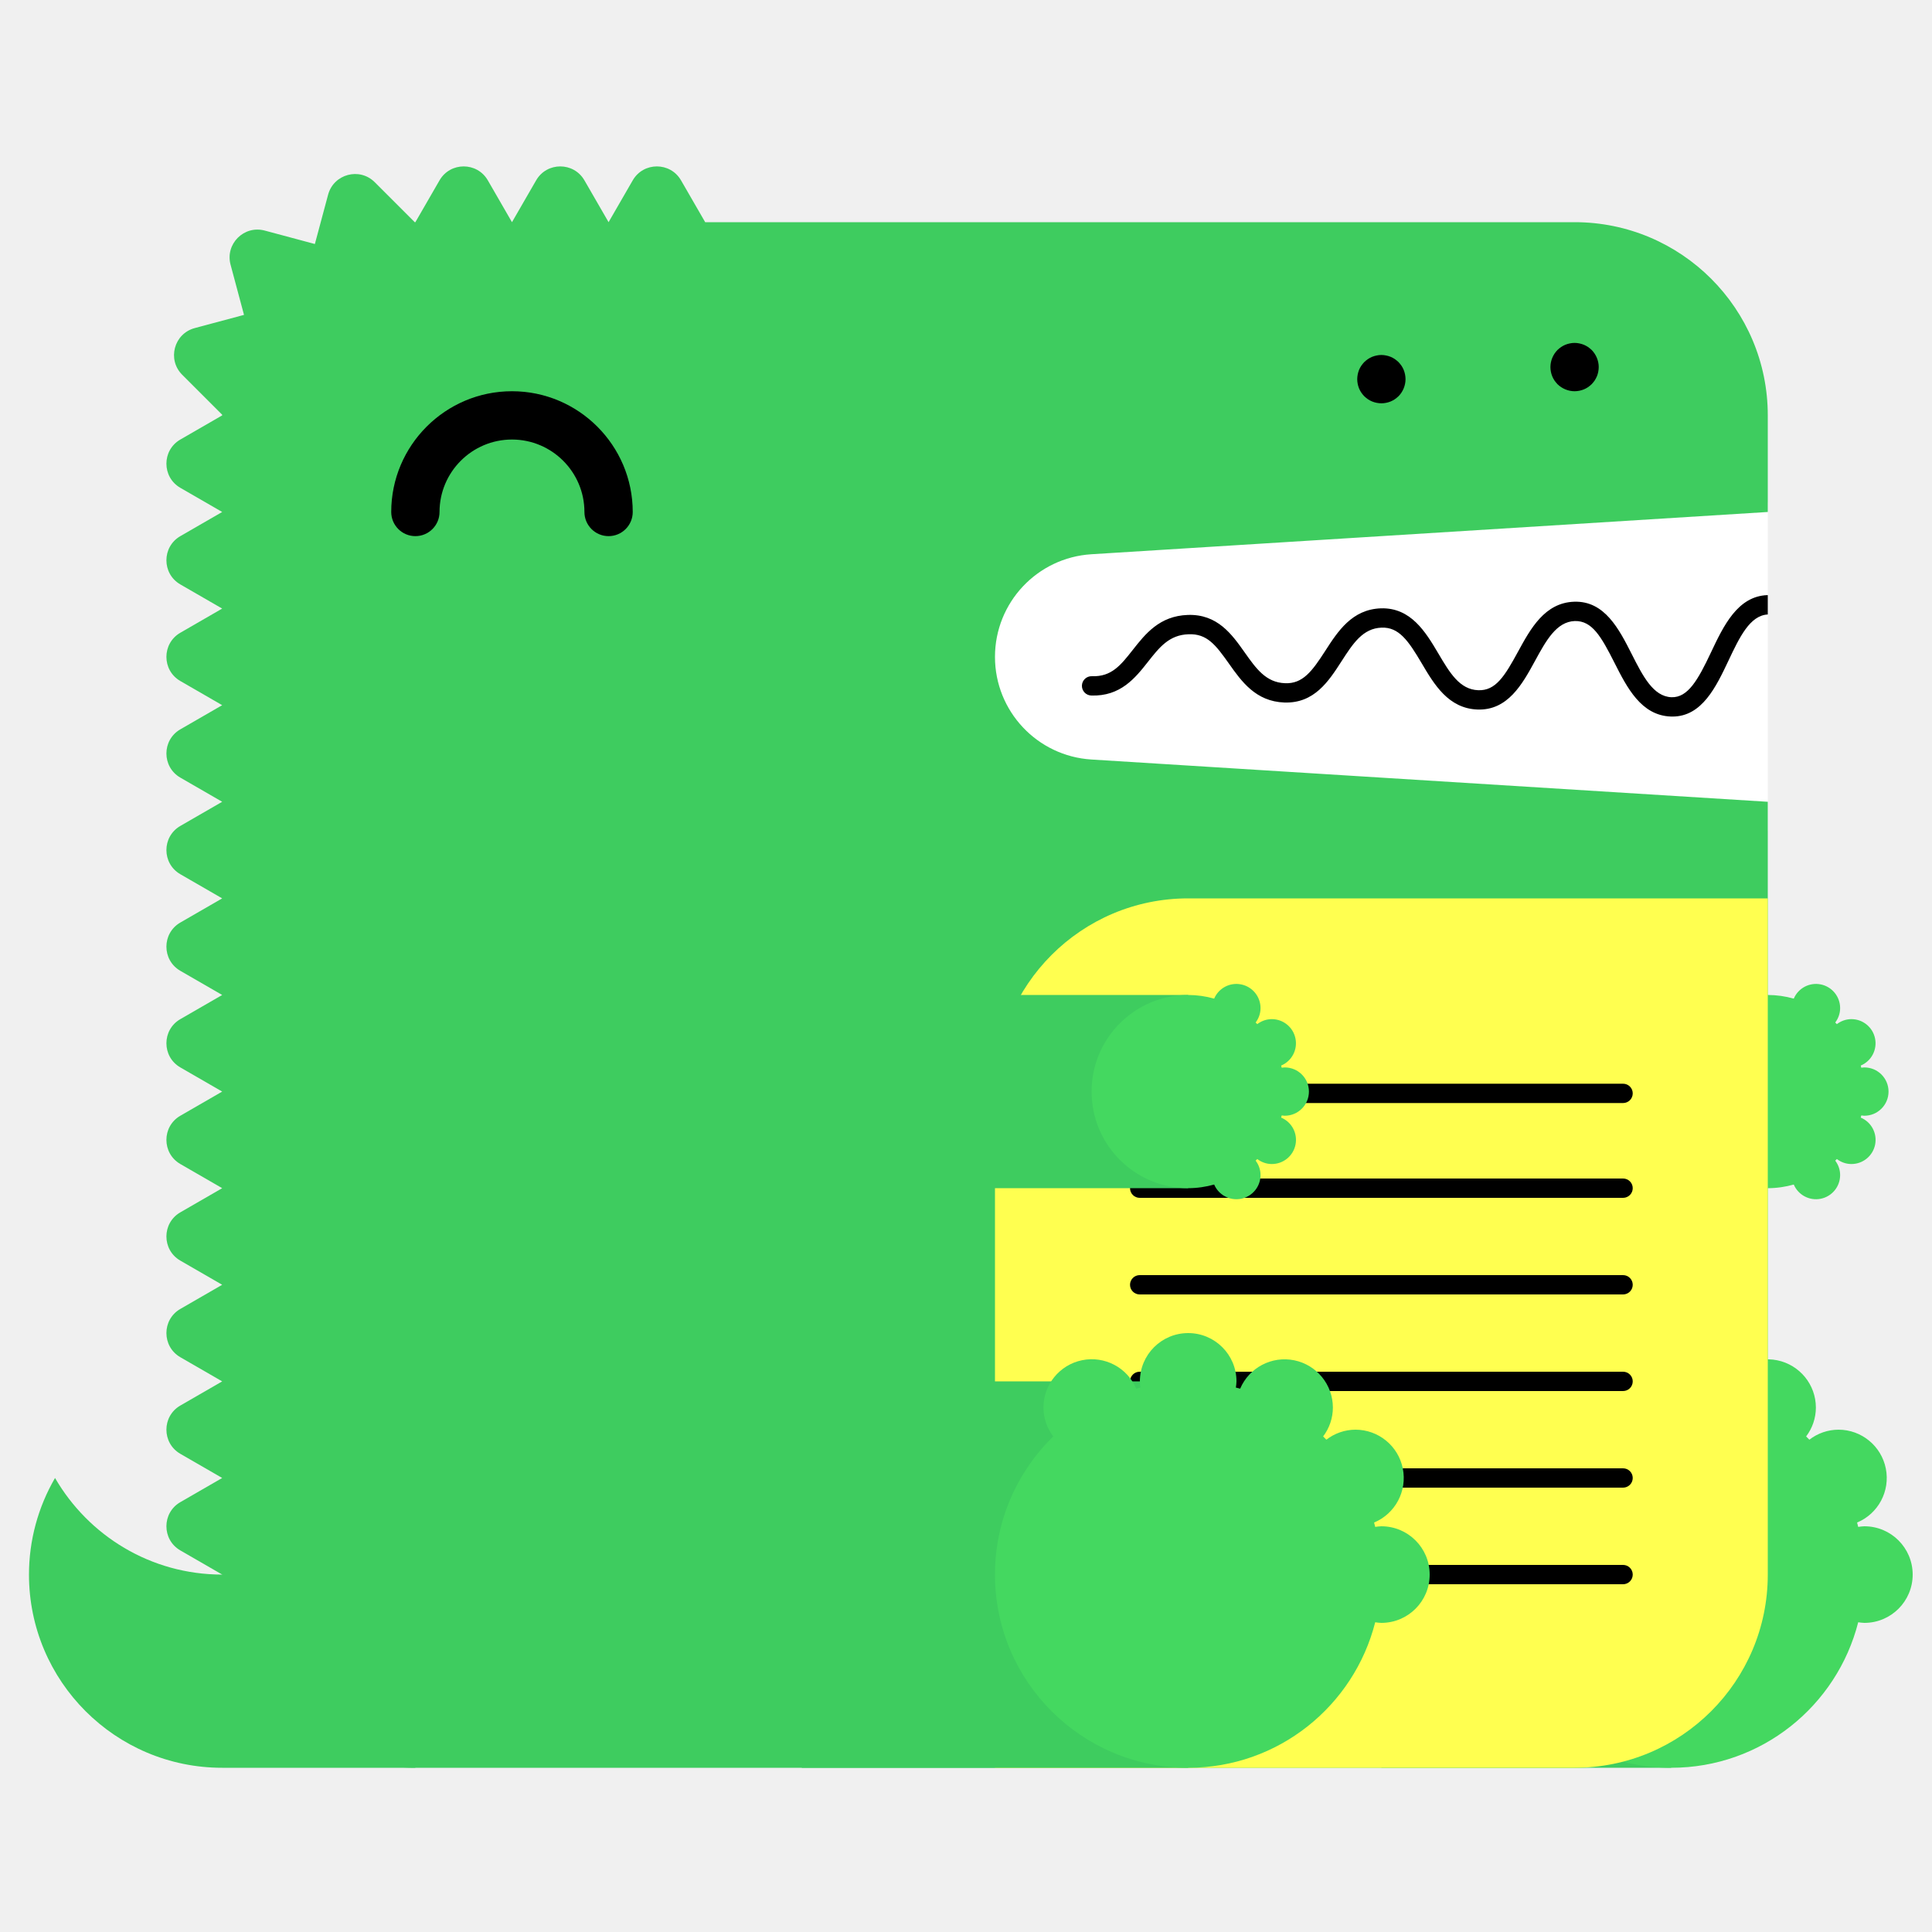
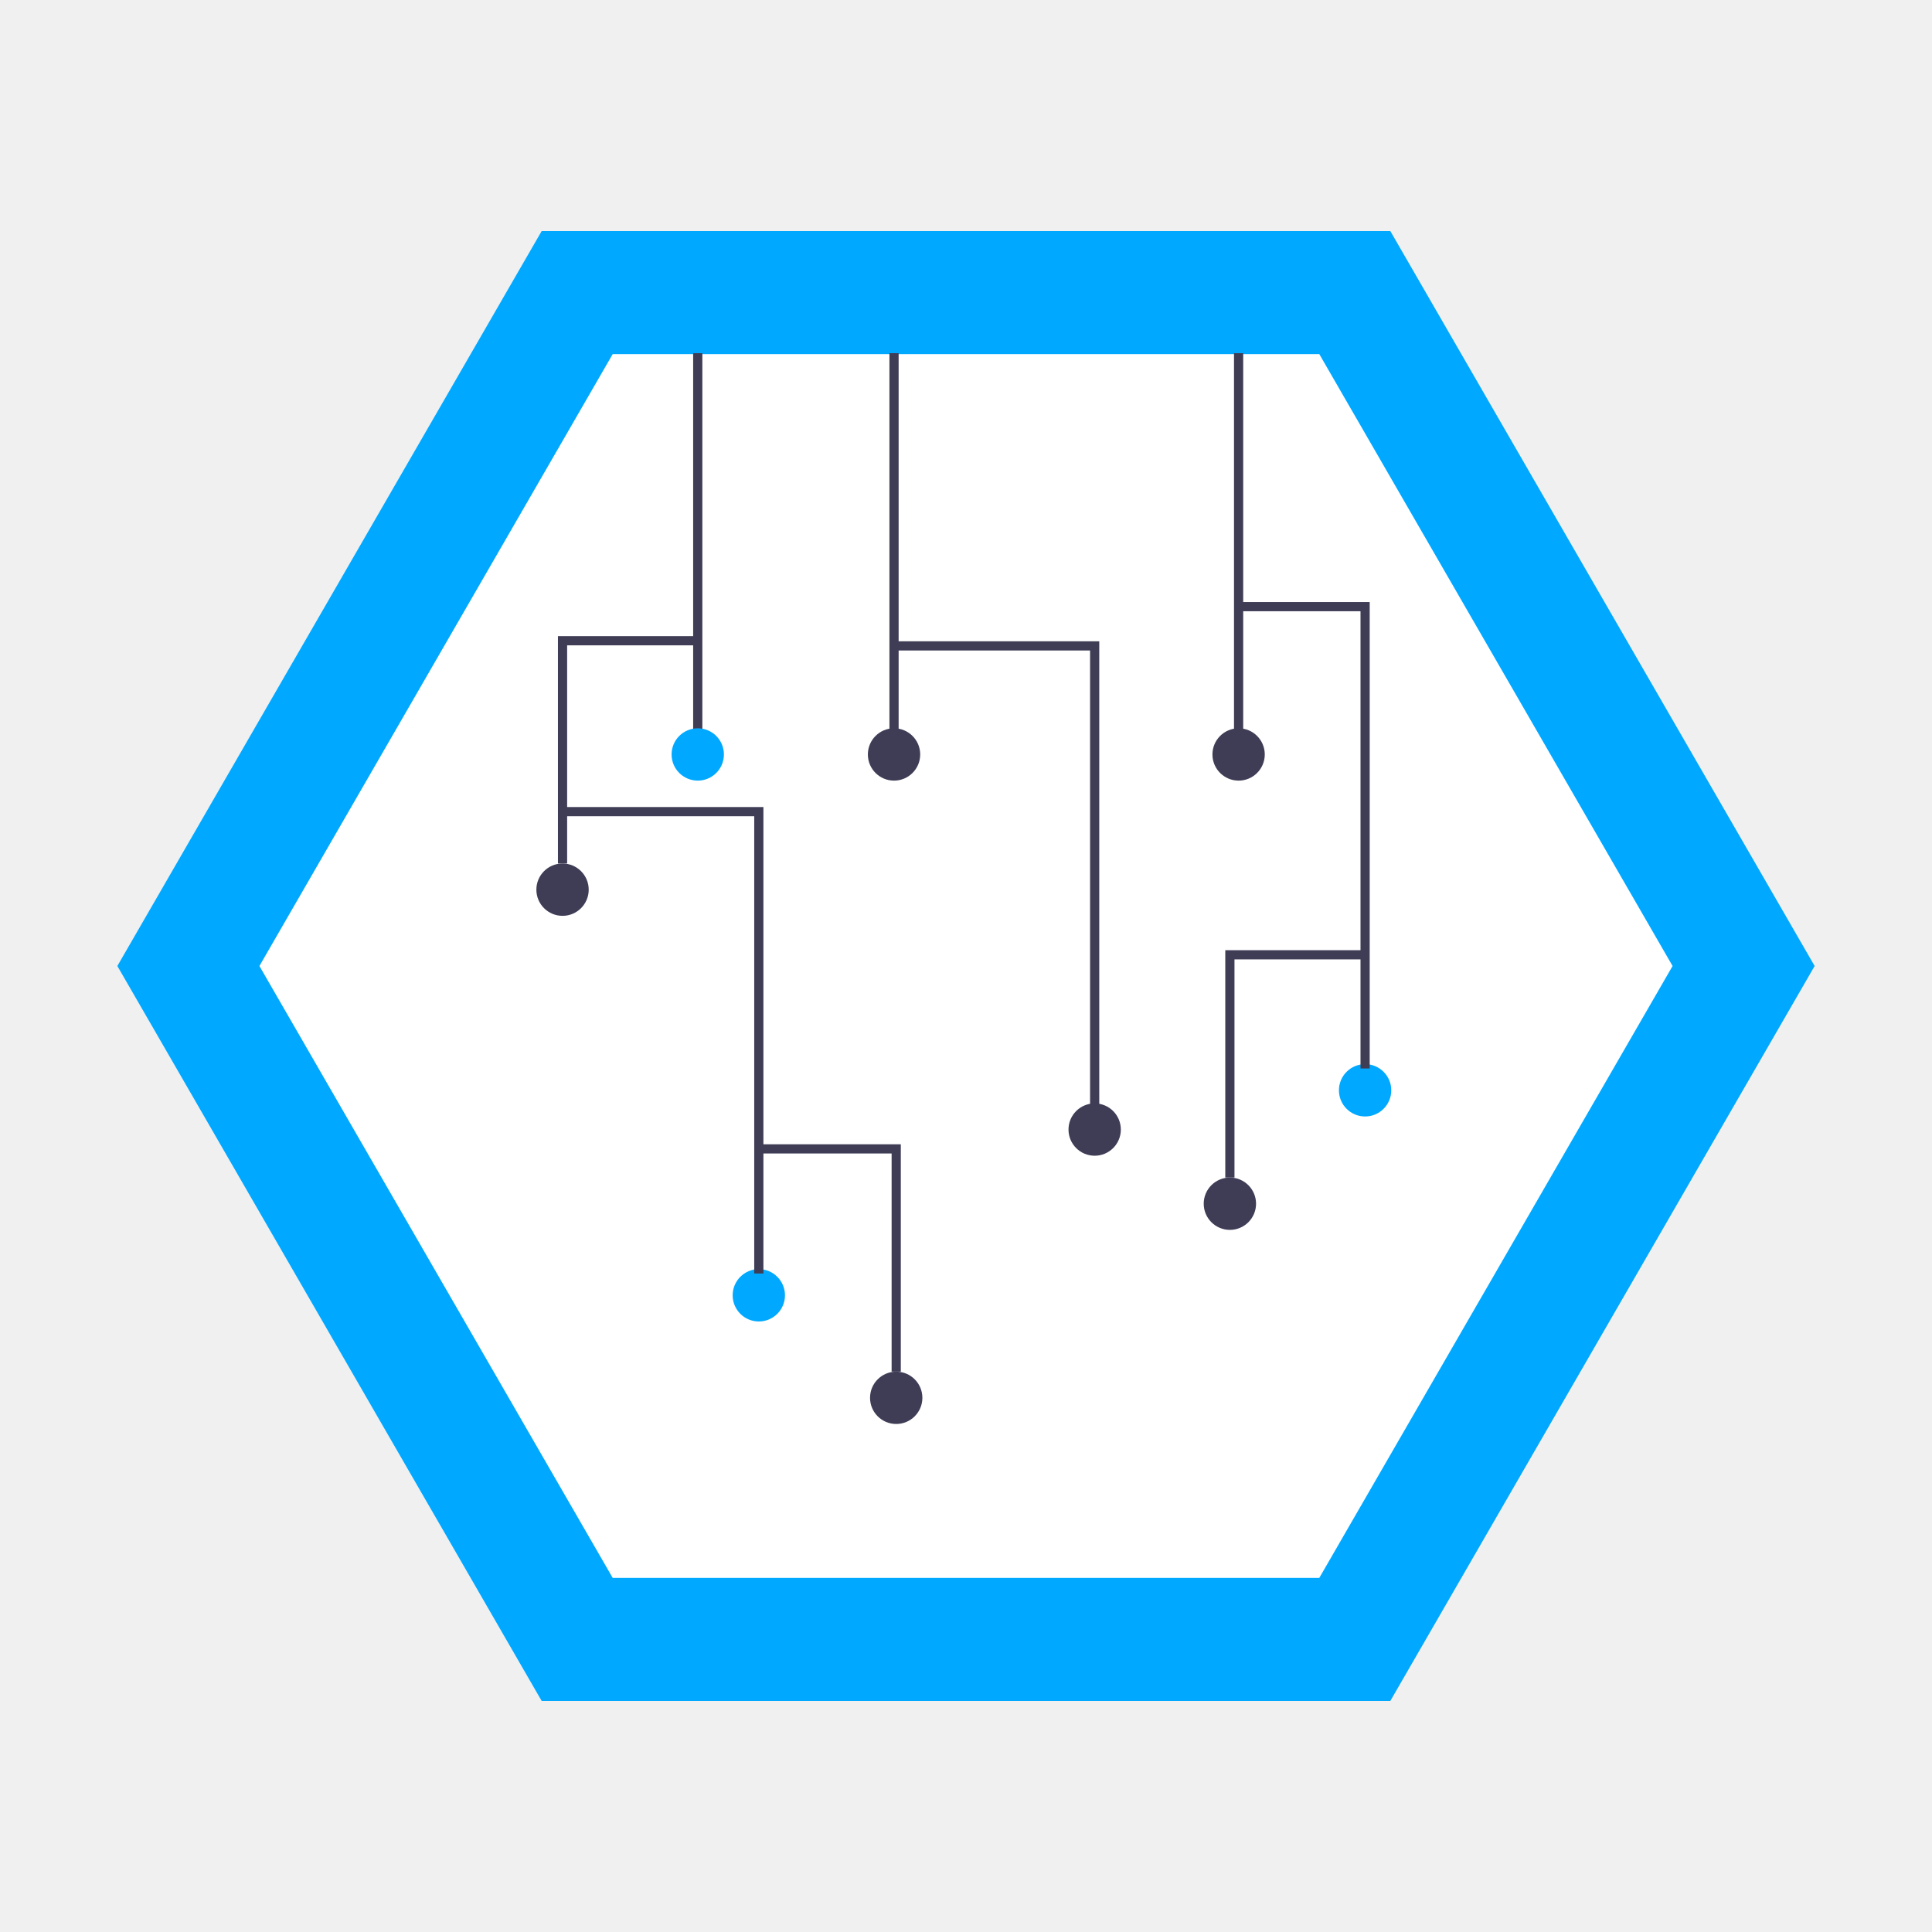
- <svg xmlns="http://www.w3.org/2000/svg" width="200" height="200" viewBox="0 0 200 200">
-   <g fill="none" fill-rule="evenodd">
-     <path fill="#FFF" d="M99 52h84v34H99z" />
-     <path d="M23 163c-7.398 0-13.843-4.027-17.303-10A19.886 19.886 0 0 0 3 163c0 11.046 8.954 20 20 20h20v-20H23z" fill="#3ECC5F" />
-     <path d="M112.98 57.376L183 53V43c0-11.046-8.954-20-20-20H73l-2.5-4.33c-1.112-1.925-3.889-1.925-5 0L63 23l-2.5-4.33c-1.111-1.925-3.889-1.925-5 0L53 23l-2.5-4.33c-1.111-1.925-3.889-1.925-5 0L43 23c-.022 0-.042.003-.065.003l-4.142-4.141c-1.57-1.571-4.252-.853-4.828 1.294l-1.369 5.104-5.192-1.392c-2.148-.575-4.111 1.389-3.535 3.536l1.39 5.193-5.102 1.367c-2.148.576-2.867 3.259-1.296 4.83l4.142 4.142c0 .021-.003.042-.003.064l-4.33 2.5c-1.925 1.111-1.925 3.889 0 5L23 53l-4.33 2.5c-1.925 1.111-1.925 3.889 0 5L23 63l-4.33 2.5c-1.925 1.111-1.925 3.889 0 5L23 73l-4.33 2.5c-1.925 1.111-1.925 3.889 0 5L23 83l-4.33 2.5c-1.925 1.111-1.925 3.889 0 5L23 93l-4.33 2.5c-1.925 1.111-1.925 3.889 0 5L23 103l-4.33 2.5c-1.925 1.111-1.925 3.889 0 5L23 113l-4.33 2.5c-1.925 1.111-1.925 3.889 0 5L23 123l-4.33 2.5c-1.925 1.111-1.925 3.889 0 5L23 133l-4.33 2.5c-1.925 1.111-1.925 3.889 0 5L23 143l-4.33 2.5c-1.925 1.111-1.925 3.889 0 5L23 153l-4.33 2.5c-1.925 1.111-1.925 3.889 0 5L23 163c0 11.046 8.954 20 20 20h120c11.046 0 20-8.954 20-20V83l-70.02-4.376A10.645 10.645 0 0 1 103 68c0-5.621 4.37-10.273 9.98-10.624" fill="#3ECC5F" />
-     <path fill="#3ECC5F" d="M143 183h30v-40h-30z" />
-     <path d="M193 158c-.219 0-.428.037-.639.064-.038-.15-.074-.301-.116-.451A5 5 0 0 0 190.32 148a4.96 4.96 0 0 0-3.016 1.036 26.531 26.531 0 0 0-.335-.336 4.955 4.955 0 0 0 1.011-2.987 5 5 0 0 0-9.599-1.959c-.148-.042-.297-.077-.445-.115.027-.211.064-.42.064-.639a5 5 0 0 0-5-5 5 5 0 0 0-5 5c0 .219.037.428.064.639-.148.038-.297.073-.445.115a4.998 4.998 0 0 0-9.599 1.959c0 1.125.384 2.151 1.011 2.987-3.717 3.632-6.031 8.693-6.031 14.3 0 11.046 8.954 20 20 20 9.339 0 17.16-6.41 19.361-15.064.211.027.42.064.639.064a5 5 0 0 0 5-5 5 5 0 0 0-5-5" fill="#44D860" />
-     <path fill="#3ECC5F" d="M153 123h30v-20h-30z" />
-     <path d="M193 115.5a2.5 2.5 0 1 0 0-5c-.109 0-.214.019-.319.032-.02-.075-.037-.15-.058-.225a2.501 2.501 0 0 0-.963-4.807c-.569 0-1.088.197-1.508.518a6.653 6.653 0 0 0-.168-.168c.314-.417.506-.931.506-1.494a2.5 2.5 0 0 0-4.8-.979A9.987 9.987 0 0 0 183 103c-5.522 0-10 4.478-10 10s4.478 10 10 10c.934 0 1.833-.138 2.69-.377a2.5 2.5 0 0 0 4.8-.979c0-.563-.192-1.077-.506-1.494.057-.055.113-.111.168-.168.42.321.939.518 1.508.518a2.5 2.5 0 0 0 .963-4.807c.021-.074.038-.15.058-.225.105.013.21.032.319.032" fill="#44D860" />
-     <path d="M63 55.5a2.5 2.5 0 0 1-2.5-2.5c0-4.136-3.364-7.5-7.5-7.5s-7.5 3.364-7.5 7.5a2.5 2.5 0 1 1-5 0c0-6.893 5.607-12.5 12.5-12.5S65.5 46.107 65.5 53a2.5 2.5 0 0 1-2.5 2.5" fill="#000" />
-     <path d="M103 183h60c11.046 0 20-8.954 20-20V93h-60c-11.046 0-20 8.954-20 20v70z" fill="#FFFF50" />
-     <path d="M168.02 124h-50.04a1 1 0 1 1 0-2h50.04a1 1 0 1 1 0 2m0 20h-50.04a1 1 0 1 1 0-2h50.04a1 1 0 1 1 0 2m0 20h-50.04a1 1 0 1 1 0-2h50.04a1 1 0 1 1 0 2m0-49.814h-50.04a1 1 0 1 1 0-2h50.04a1 1 0 1 1 0 2m0 19.814h-50.04a1 1 0 1 1 0-2h50.04a1 1 0 1 1 0 2m0 20h-50.04a1 1 0 1 1 0-2h50.04a1 1 0 1 1 0 2M183 61.611c-.012 0-.022-.006-.034-.005-3.09.105-4.552 3.196-5.842 5.923-1.346 2.85-2.387 4.703-4.093 4.647-1.889-.068-2.969-2.202-4.113-4.46-1.314-2.594-2.814-5.536-5.963-5.426-3.046.104-4.513 2.794-5.807 5.167-1.377 2.528-2.314 4.065-4.121 3.994-1.927-.07-2.951-1.805-4.136-3.813-1.321-2.236-2.848-4.75-5.936-4.664-2.994.103-4.465 2.385-5.763 4.4-1.373 2.13-2.335 3.428-4.165 3.351-1.973-.07-2.992-1.51-4.171-3.177-1.324-1.873-2.816-3.993-5.895-3.89-2.928.1-4.399 1.97-5.696 3.618-1.232 1.564-2.194 2.802-4.229 2.724a1 1 0 0 0-.072 2c3.017.101 4.545-1.8 5.872-3.487 1.177-1.496 2.193-2.787 4.193-2.855 1.926-.082 2.829 1.115 4.195 3.045 1.297 1.834 2.769 3.914 5.731 4.021 3.103.104 4.596-2.215 5.918-4.267 1.182-1.834 2.202-3.417 4.15-3.484 1.793-.067 2.769 1.35 4.145 3.681 1.297 2.197 2.766 4.686 5.787 4.796 3.125.108 4.634-2.62 5.949-5.035 1.139-2.088 2.214-4.06 4.119-4.126 1.793-.042 2.728 1.595 4.111 4.33 1.292 2.553 2.757 5.445 5.825 5.556l.169.003c3.064 0 4.518-3.075 5.805-5.794 1.139-2.41 2.217-4.68 4.067-4.773v-2z" fill="#000" />
-     <path fill="#3ECC5F" d="M83 183h40v-40H83z" />
-     <path d="M143 158c-.219 0-.428.037-.639.064-.038-.15-.074-.301-.116-.451A5 5 0 0 0 140.32 148a4.96 4.96 0 0 0-3.016 1.036 26.531 26.531 0 0 0-.335-.336 4.955 4.955 0 0 0 1.011-2.987 5 5 0 0 0-9.599-1.959c-.148-.042-.297-.077-.445-.115.027-.211.064-.42.064-.639a5 5 0 0 0-5-5 5 5 0 0 0-5 5c0 .219.037.428.064.639-.148.038-.297.073-.445.115a4.998 4.998 0 0 0-9.599 1.959c0 1.125.384 2.151 1.011 2.987-3.717 3.632-6.031 8.693-6.031 14.3 0 11.046 8.954 20 20 20 9.339 0 17.16-6.41 19.361-15.064.211.027.42.064.639.064a5 5 0 0 0 5-5 5 5 0 0 0-5-5" fill="#44D860" />
-     <path fill="#3ECC5F" d="M83 123h40v-20H83z" />
-     <path d="M133 115.5a2.5 2.5 0 1 0 0-5c-.109 0-.214.019-.319.032-.02-.075-.037-.15-.058-.225a2.501 2.501 0 0 0-.963-4.807c-.569 0-1.088.197-1.508.518a6.653 6.653 0 0 0-.168-.168c.314-.417.506-.931.506-1.494a2.5 2.5 0 0 0-4.8-.979A9.987 9.987 0 0 0 123 103c-5.522 0-10 4.478-10 10s4.478 10 10 10c.934 0 1.833-.138 2.69-.377a2.5 2.5 0 0 0 4.8-.979c0-.563-.192-1.077-.506-1.494.057-.055.113-.111.168-.168.42.321.939.518 1.508.518a2.5 2.5 0 0 0 .963-4.807c.021-.074.038-.15.058-.225.105.013.21.032.319.032" fill="#44D860" />
-     <path d="M143 41.75c-.16 0-.33-.02-.49-.05a2.52 2.52 0 0 1-.47-.14c-.15-.06-.29-.14-.431-.23-.13-.09-.259-.2-.38-.31-.109-.12-.219-.24-.309-.38s-.17-.28-.231-.43a2.619 2.619 0 0 1-.189-.96c0-.16.02-.33.05-.49.03-.16.08-.31.139-.47.061-.15.141-.29.231-.43.09-.13.2-.26.309-.38.121-.11.25-.22.38-.31.141-.09.281-.17.431-.23.149-.06.31-.11.47-.14.32-.07.65-.07.98 0 .159.03.32.08.47.14.149.06.29.14.43.23.13.09.259.2.38.31.11.12.22.25.31.38.09.14.17.28.23.43.06.16.11.31.14.47.029.16.05.33.05.49 0 .66-.271 1.31-.73 1.77-.121.11-.25.22-.38.31-.14.09-.281.17-.43.23a2.565 2.565 0 0 1-.96.19m20-1.25c-.66 0-1.3-.27-1.771-.73a3.802 3.802 0 0 1-.309-.38c-.09-.14-.17-.28-.231-.43a2.619 2.619 0 0 1-.189-.96c0-.66.27-1.3.729-1.77.121-.11.25-.22.38-.31.141-.09.281-.17.431-.23.149-.06.31-.11.47-.14.32-.07.66-.07.98 0 .159.03.32.08.47.14.149.06.29.14.43.23.13.09.259.2.38.31.459.47.73 1.11.73 1.77 0 .16-.021.33-.05.49-.03.16-.08.32-.14.47-.07.15-.14.29-.23.43-.09.13-.2.26-.31.38-.121.11-.25.22-.38.31-.14.09-.281.17-.43.23a2.565 2.565 0 0 1-.96.19" fill="#000" />
+ <svg xmlns="http://www.w3.org/2000/svg" width="48mm" height="48mm" viewBox="0 0 48 48" version="1.1" id="svg910">
+   <defs id="defs904" />
+   <g id="layer1" transform="translate(-4.990024,-7.061781)">
+     <g id="g121" transform="matrix(0.1142007,0,0,0.1142007,34.71208,8.919062)" style="display:inline;fill:#000000">
+       <polygon points="151.746,464.807 336.372,464.807 428.685,304.916 336.372,145.025 151.746,145.025 59.433,304.916 " fill="#005bff" id="polygon8" transform="translate(-294.1642,-111.023)" style="fill:#00a9ff;fill-opacity:1" />
+       <path d="M -126.964,327.016 H 26.753 L 103.613,193.893 26.753,60.769 H -126.964 L -203.823,193.893 Z" fill="#ffffff" id="path10" />
+       <rect x="-109.463" y="60.571" width="2" height="82.555" fill="#3f3d56" id="rect46" />
+       <circle cx="-108.463" cy="147.871" r="5.693" fill="#005bff" id="circle48" style="fill:#00a9ff;fill-opacity:1" />
+       <rect x="-66.762" y="60.571" width="2" height="82.555" fill="#3f3d56" id="rect50" />
+       <circle cx="-65.762" cy="147.871" r="5.693" fill="#3f3d56" id="circle52" />
+       <rect x="8.201" y="60.571" width="2" height="82.555" fill="#3f3d56" id="rect54" />
+       <circle cx="9.201" cy="147.871" r="5.693" fill="#3f3d56" id="circle56" />
+       <circle cx="-22.113" cy="229.477" r="5.693" fill="#3f3d56" id="circle58" />
+       <circle cx="-137.879" cy="177.287" r="5.693" fill="#3f3d56" id="circle60" />
+       <polygon points="228.402,236.276 228.402,234.276 273.052,234.276 273.052,335.755 271.052,335.755 271.052,236.276 " fill="#3f3d56" id="polygon62" transform="translate(-294.1642,-111.023)" />
+       <circle cx="-95.178" cy="265.535" r="5.693" fill="#005bff" id="circle64" style="fill:#00a9ff;fill-opacity:1" />
+       <polygon points="155.336,272.334 155.336,270.334 199.986,270.334 199.986,371.814 197.986,371.814 197.986,272.334 " fill="#3f3d56" id="polygon66" transform="translate(-294.1642,-111.023)" />
+       <circle cx="36.72" cy="220.937" r="5.693" fill="#005bff" id="circle68" style="fill:#00a9ff;fill-opacity:1" />
+       <polygon points="302.417,227.736 302.417,225.736 331.884,225.736 331.884,327.215 329.884,327.215 329.884,227.736 " fill="#3f3d56" id="polygon70" transform="translate(-294.1642,-111.023)" />
+       <polygon points="185.701,233.155 185.701,235.155 157.285,235.155 157.285,282.616 155.285,282.616 155.285,233.155 " fill="#3f3d56" id="polygon72" transform="translate(-294.1642,-111.023)" />
+       <circle cx="-65.288" cy="287.835" r="5.693" fill="#3f3d56" id="circle74" />
+       <polygon points="199.46,345.703 199.46,343.703 229.876,343.703 229.876,393.164 227.876,393.164 227.876,345.703 " fill="#3f3d56" id="polygon76" transform="translate(-294.1642,-111.023)" />
+       <circle cx="7.304" cy="245.608" r="5.693" fill="#3f3d56" id="circle78" />
+       <polygon points="330.884,301.477 330.884,303.477 302.468,303.477 302.468,350.938 300.468,350.938 300.468,301.477 " fill="#3f3d56" id="polygon80" transform="translate(-294.1642,-111.023)" />
+     </g>
  </g>
</svg>
